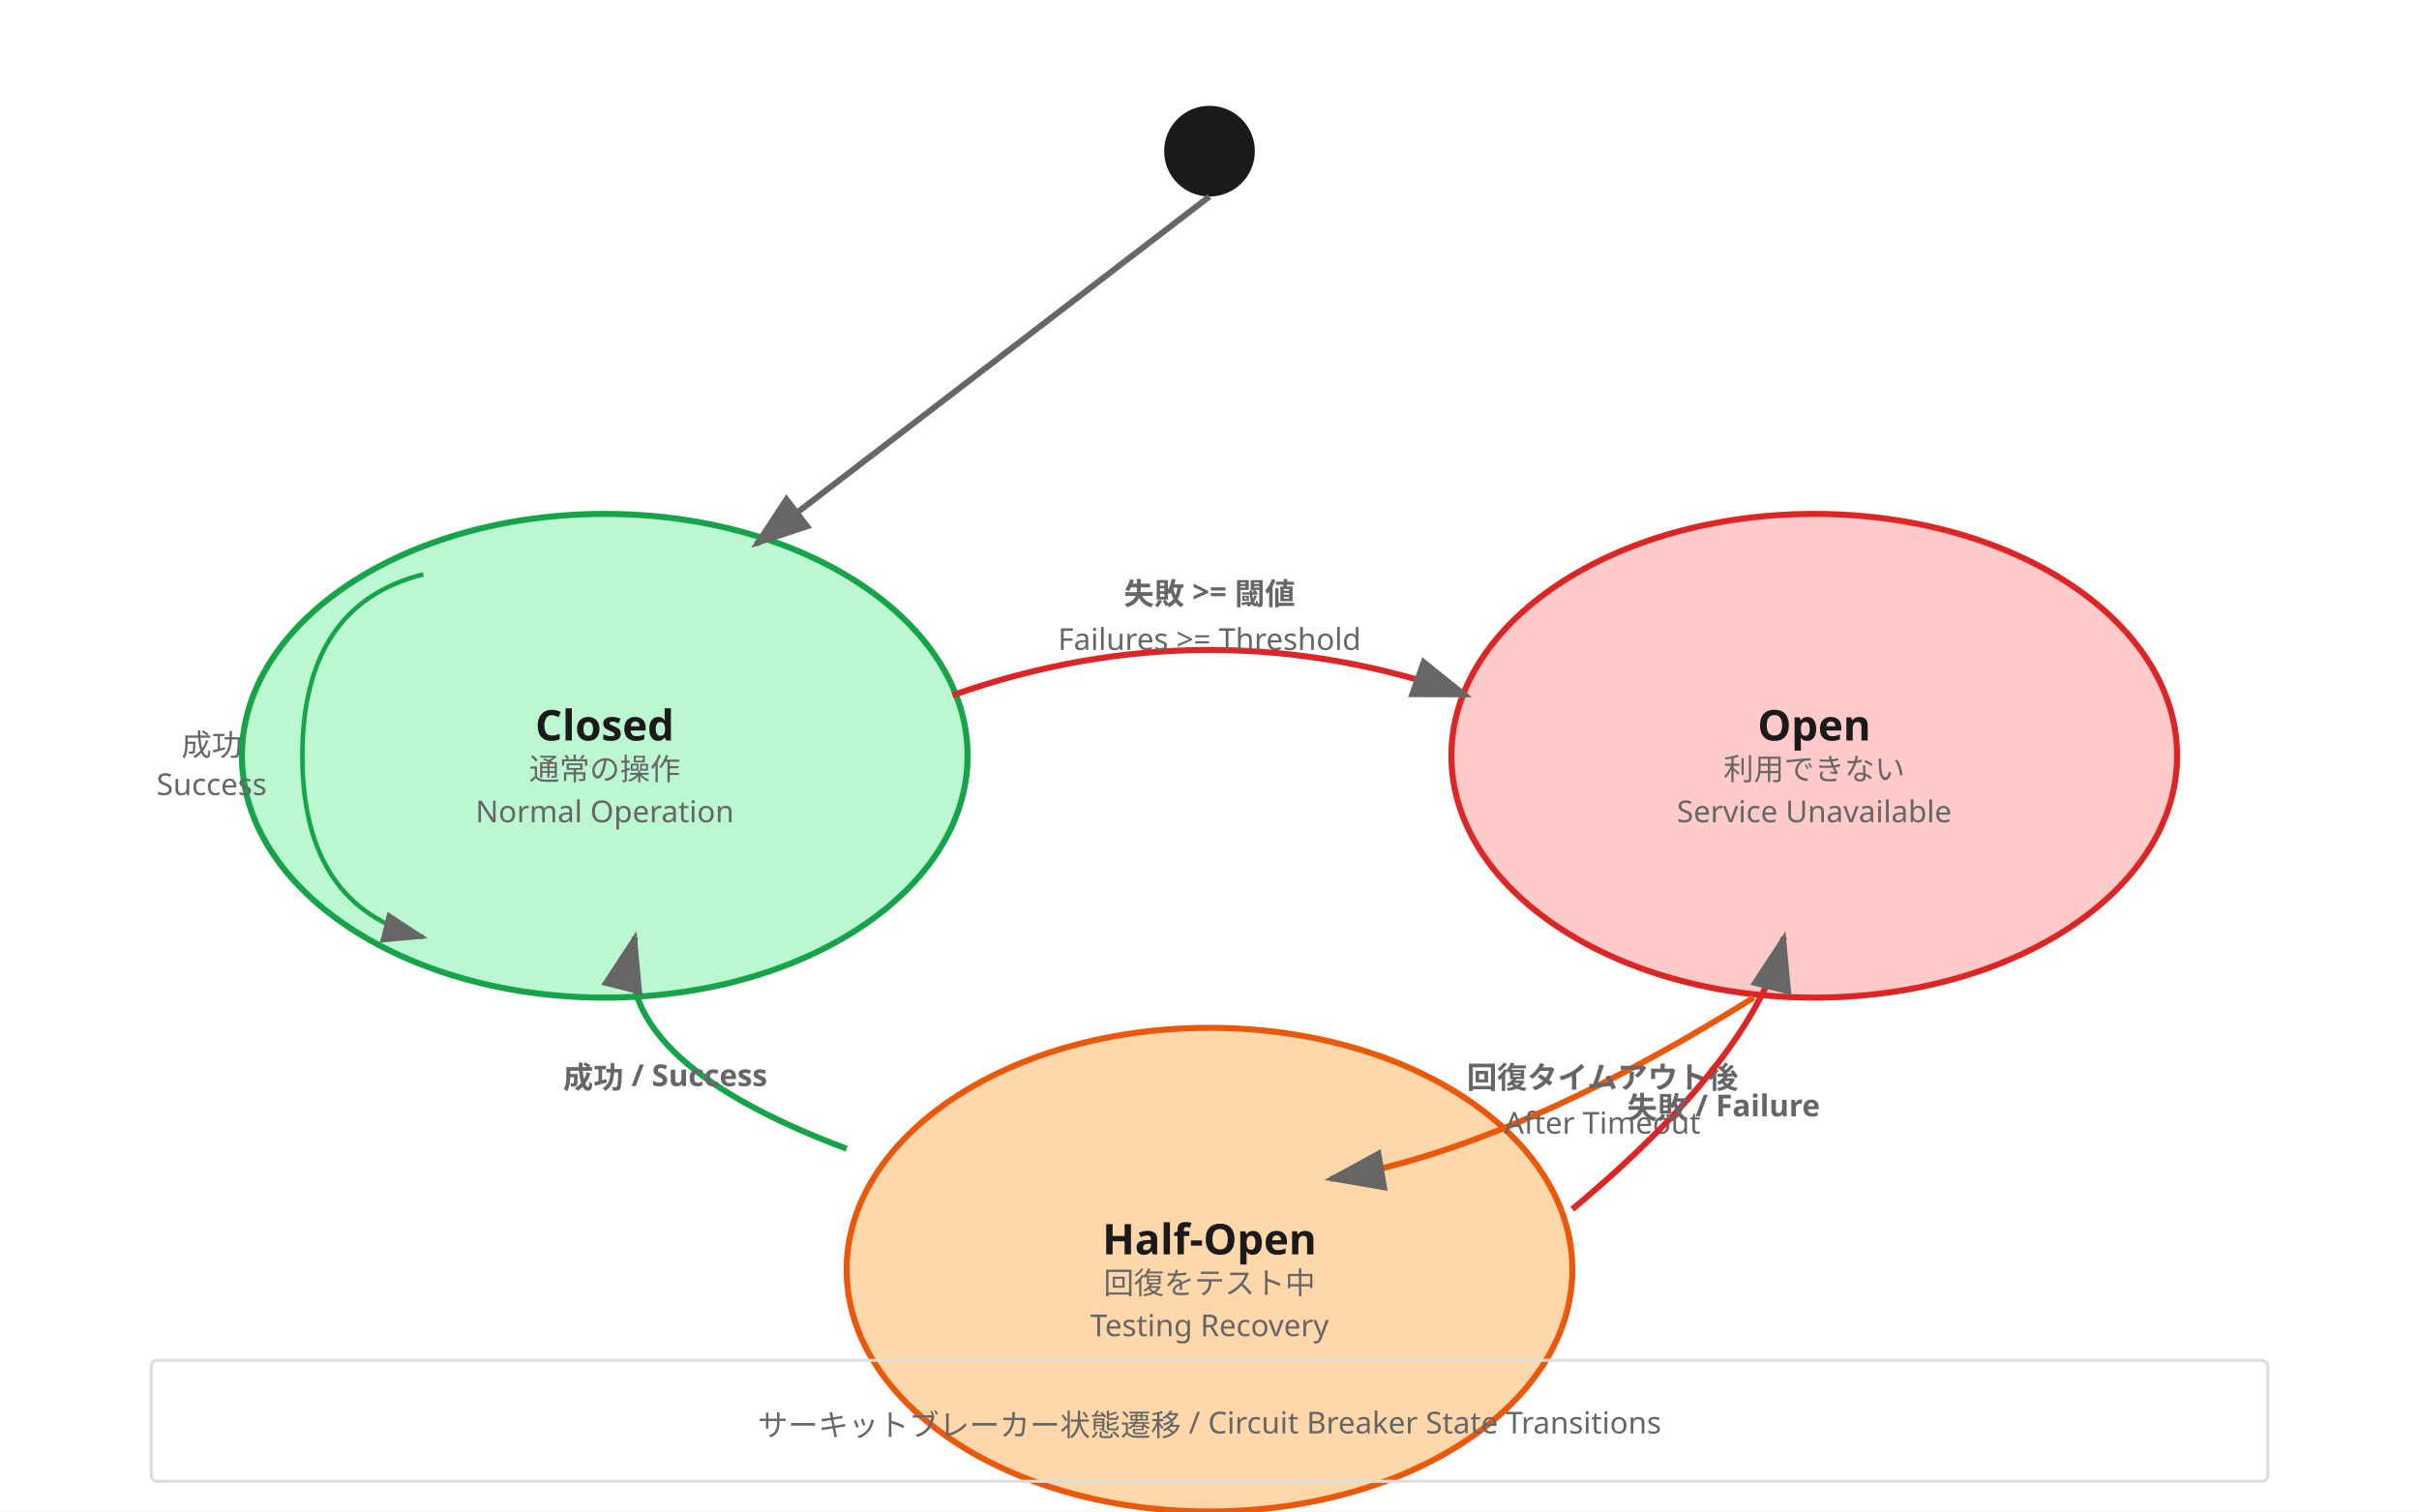
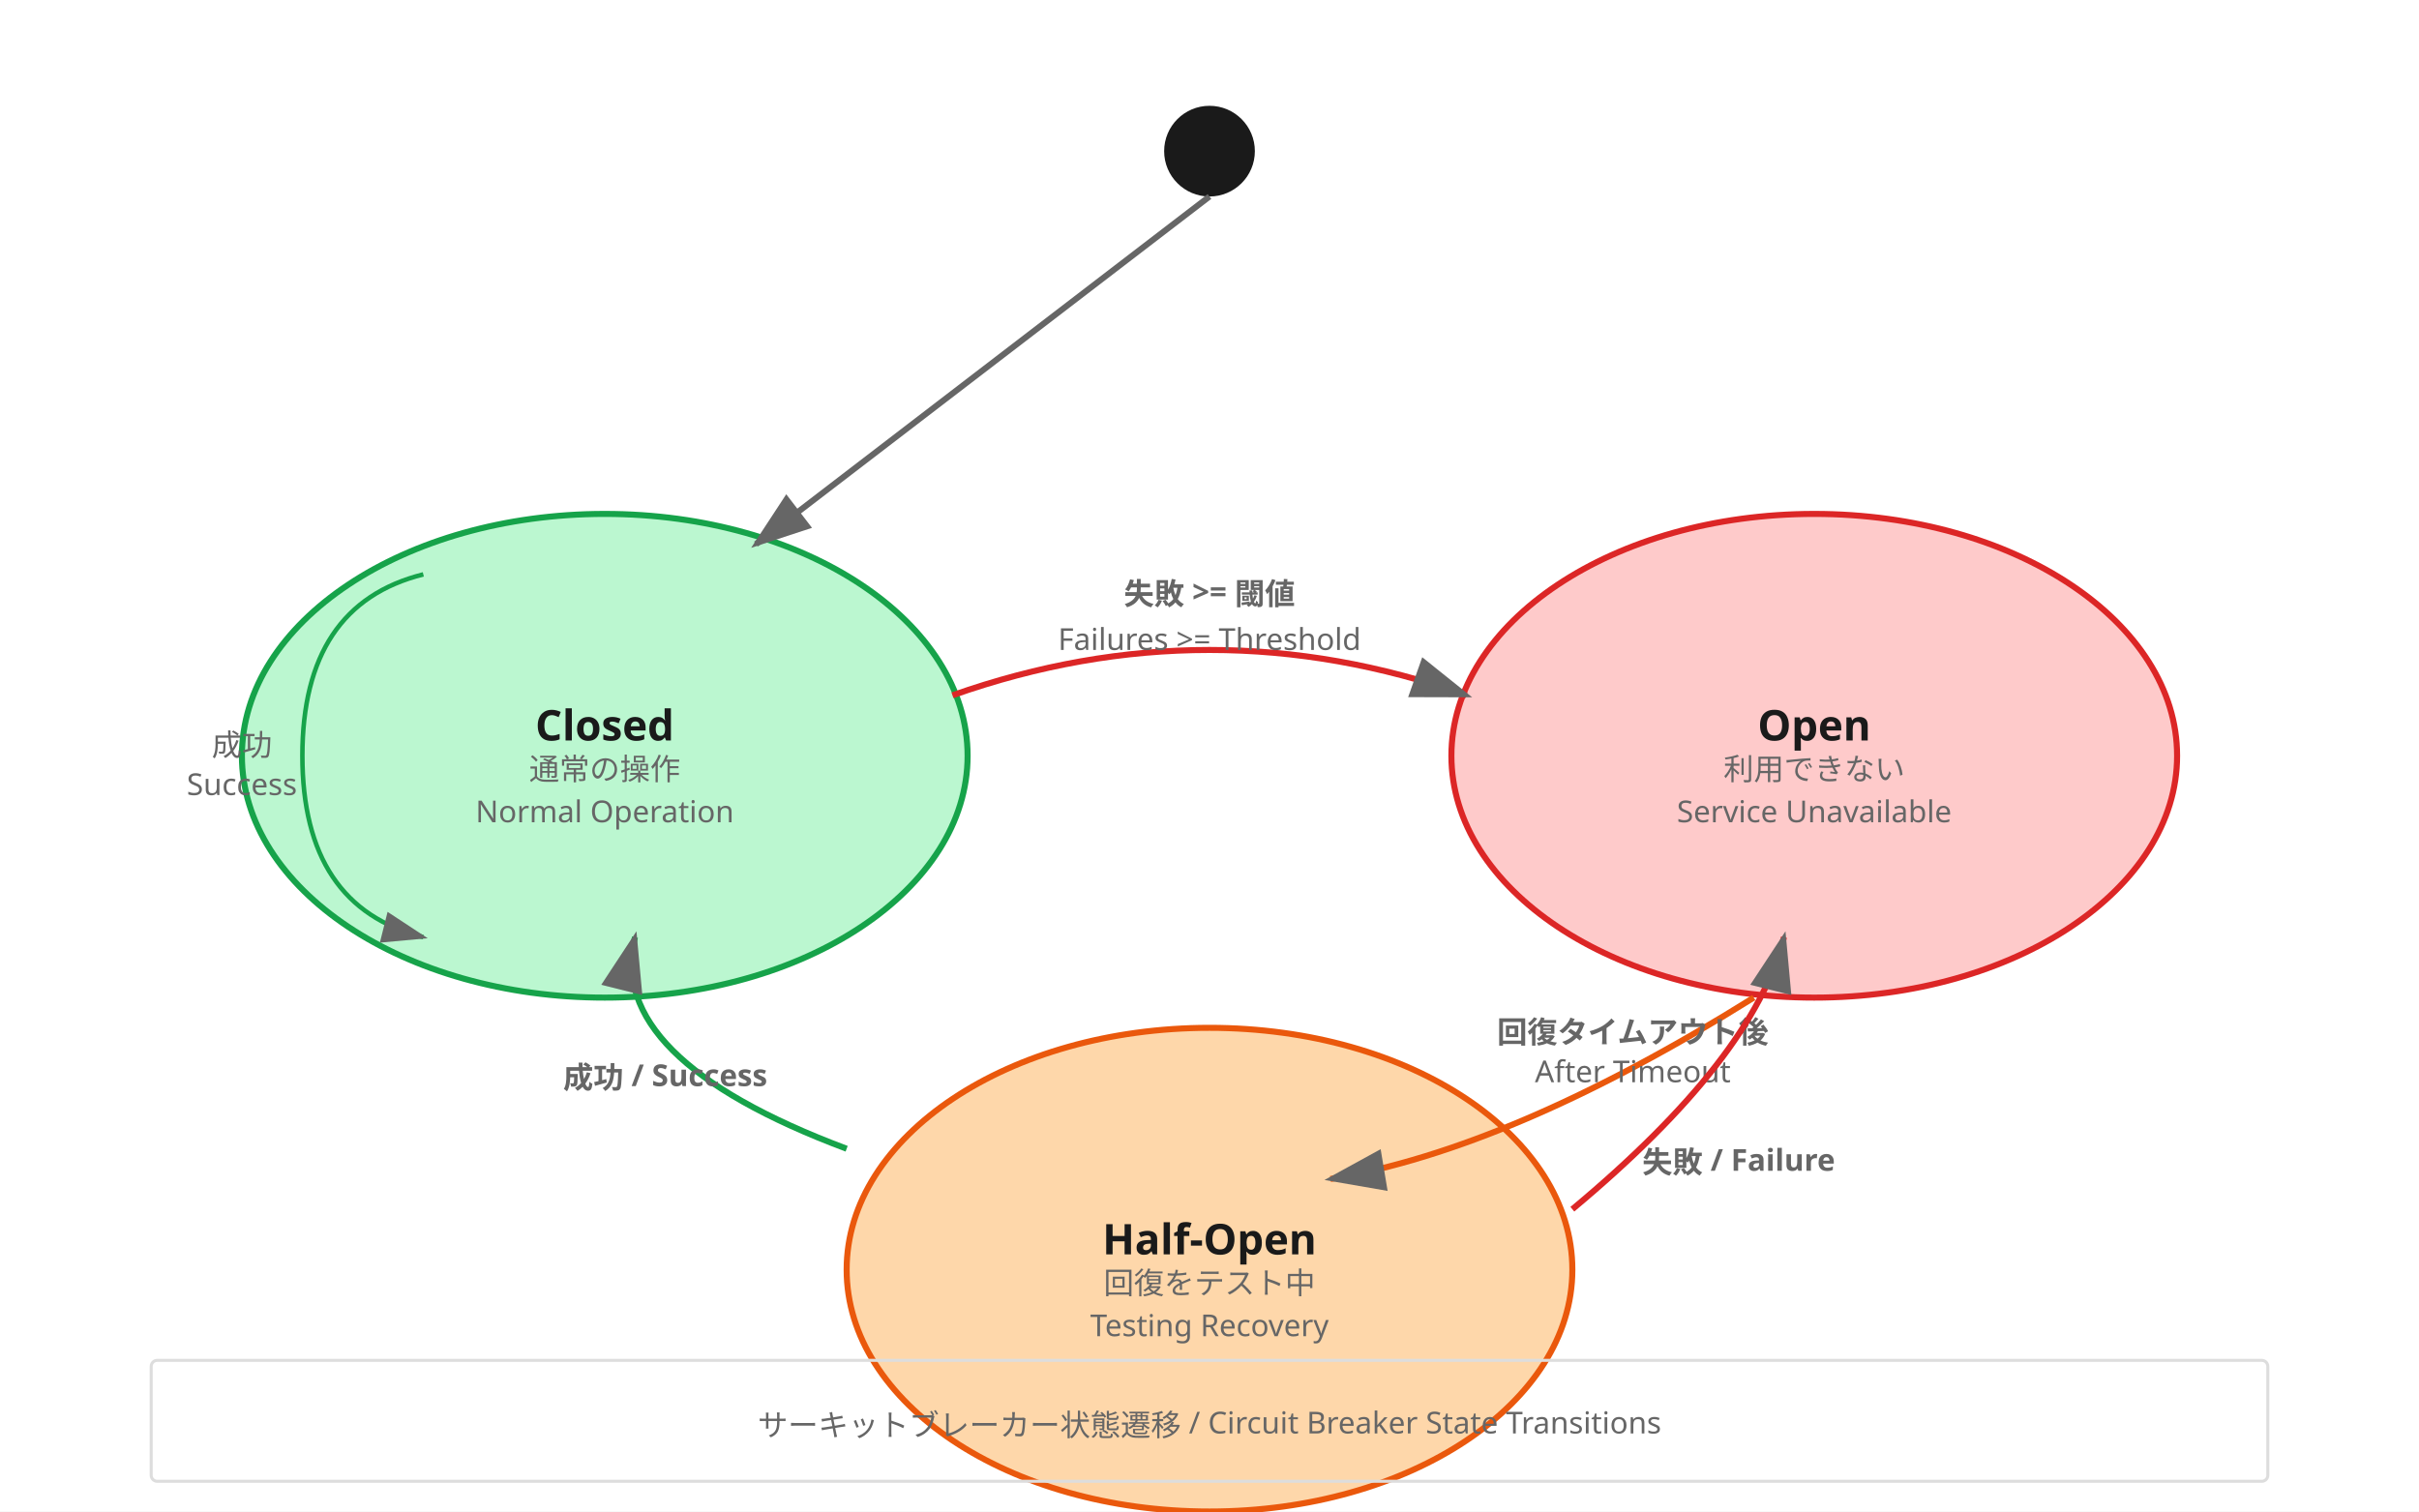
<svg xmlns="http://www.w3.org/2000/svg" viewBox="0 0 800 500">
  <defs>
    <style>
      .label { font: 500 10px 'SF Mono', 'Hiragino Sans', 'Noto Sans JP', sans-serif; fill: #666; text-anchor: middle; }
      .state-text { font: 600 14px 'SF Mono', 'Hiragino Sans', 'Noto Sans JP', sans-serif; fill: #1a1a1a; text-anchor: middle; dominant-baseline: middle; }
      .desc-text { font: 500 10px 'SF Mono', 'Hiragino Sans', 'Noto Sans JP', sans-serif; fill: #666; text-anchor: middle; }
      .arrow-label { font: 600 10px 'SF Mono', 'Hiragino Sans', 'Noto Sans JP', sans-serif; fill: #666; text-anchor: middle; }
    </style>
    <marker id="arrow" markerWidth="10" markerHeight="7" refX="9" refY="3.5" orient="auto">
      <polygon points="0 0, 10 3.5, 0 7" fill="#666" />
    </marker>
  </defs>
  <rect width="800" height="500" fill="#fff" />
  <circle cx="400" cy="50" r="15" fill="#1a1a1a" />
  <ellipse cx="200" cy="250" rx="120" ry="80" fill="#bbf7d0" stroke="#16a34a" stroke-width="2" />
  <text x="200" y="240" class="state-text" fill="#16a34a">Closed</text>
  <text x="200" y="258" class="desc-text">通常の操作</text>
  <text x="200" y="272" class="desc-text">Normal Operation</text>
  <ellipse cx="600" cy="250" rx="120" ry="80" fill="#fecaca" stroke="#dc2626" stroke-width="2" />
  <text x="600" y="240" class="state-text" fill="#dc2626">Open</text>
  <text x="600" y="258" class="desc-text">利用できない</text>
  <text x="600" y="272" class="desc-text">Service Unavailable</text>
  <ellipse cx="400" cy="420" rx="120" ry="80" fill="#fed7aa" stroke="#ea580c" stroke-width="2" />
  <text x="400" y="410" class="state-text" fill="#ea580c">Half-Open</text>
  <text x="400" y="428" class="desc-text">回復をテスト中</text>
  <text x="400" y="442" class="desc-text">Testing Recovery</text>
  <line x1="400" y1="65" x2="250" y2="180" stroke="#666" stroke-width="2" marker-end="url(#arrow)" />
  <path d="M 315 230 Q 400 200 485 230" fill="none" stroke="#dc2626" stroke-width="2" marker-end="url(#arrow)" />
  <text x="400" y="200" class="arrow-label" fill="#dc2626">失敗 &gt;= 閾値</text>
  <text x="400" y="215" class="label" fill="#dc2626">Failures &gt;= Threshold</text>
  <path d="M 580 330 Q 500 380 440 390" fill="none" stroke="#ea580c" stroke-width="2" marker-end="url(#arrow)" />
-   <text x="530" y="360" class="arrow-label" fill="#ea580c">回復タイムアウト後</text>
-   <text x="530" y="375" class="label" fill="#ea580c">After Timeout</text>
+   <text x="540" y="345" class="arrow-label" fill="#ea580c">回復タイムアウト後</text>
+   <text x="540" y="358" class="label" fill="#ea580c">After Timeout</text>
  <path d="M 280 380 Q 200 350 210 310" fill="none" stroke="#16a34a" stroke-width="2" marker-end="url(#arrow)" />
  <text x="220" y="360" class="arrow-label" fill="#16a34a">成功 / Success</text>
  <path d="M 520 400 Q 580 350 590 310" fill="none" stroke="#dc2626" stroke-width="2" marker-end="url(#arrow)" />
-   <text x="570" y="370" class="arrow-label" fill="#dc2626">失敗 / Failure</text>
+   <text x="575" y="388" class="arrow-label" fill="#dc2626">失敗 / Failure</text>
  <path d="M 140 190 Q 100 200 100 250 Q 100 300 140 310" fill="none" stroke="#16a34a" stroke-width="1.5" marker-end="url(#arrow)" />
-   <text x="70" y="250" class="desc-text" fill="#16a34a">成功</text>
-   <text x="70" y="263" class="desc-text" fill="#16a34a">Success</text>
+   <text x="80" y="250" class="desc-text" fill="#16a34a">成功</text>
+   <text x="80" y="263" class="desc-text" fill="#16a34a">Success</text>
  <rect x="50" y="450" width="700" height="40" fill="none" stroke="#ddd" stroke-width="1" rx="2" />
  <text x="400" y="475" class="label">サーキットブレーカー状態遷移 / Circuit Breaker State Transitions</text>
</svg>
